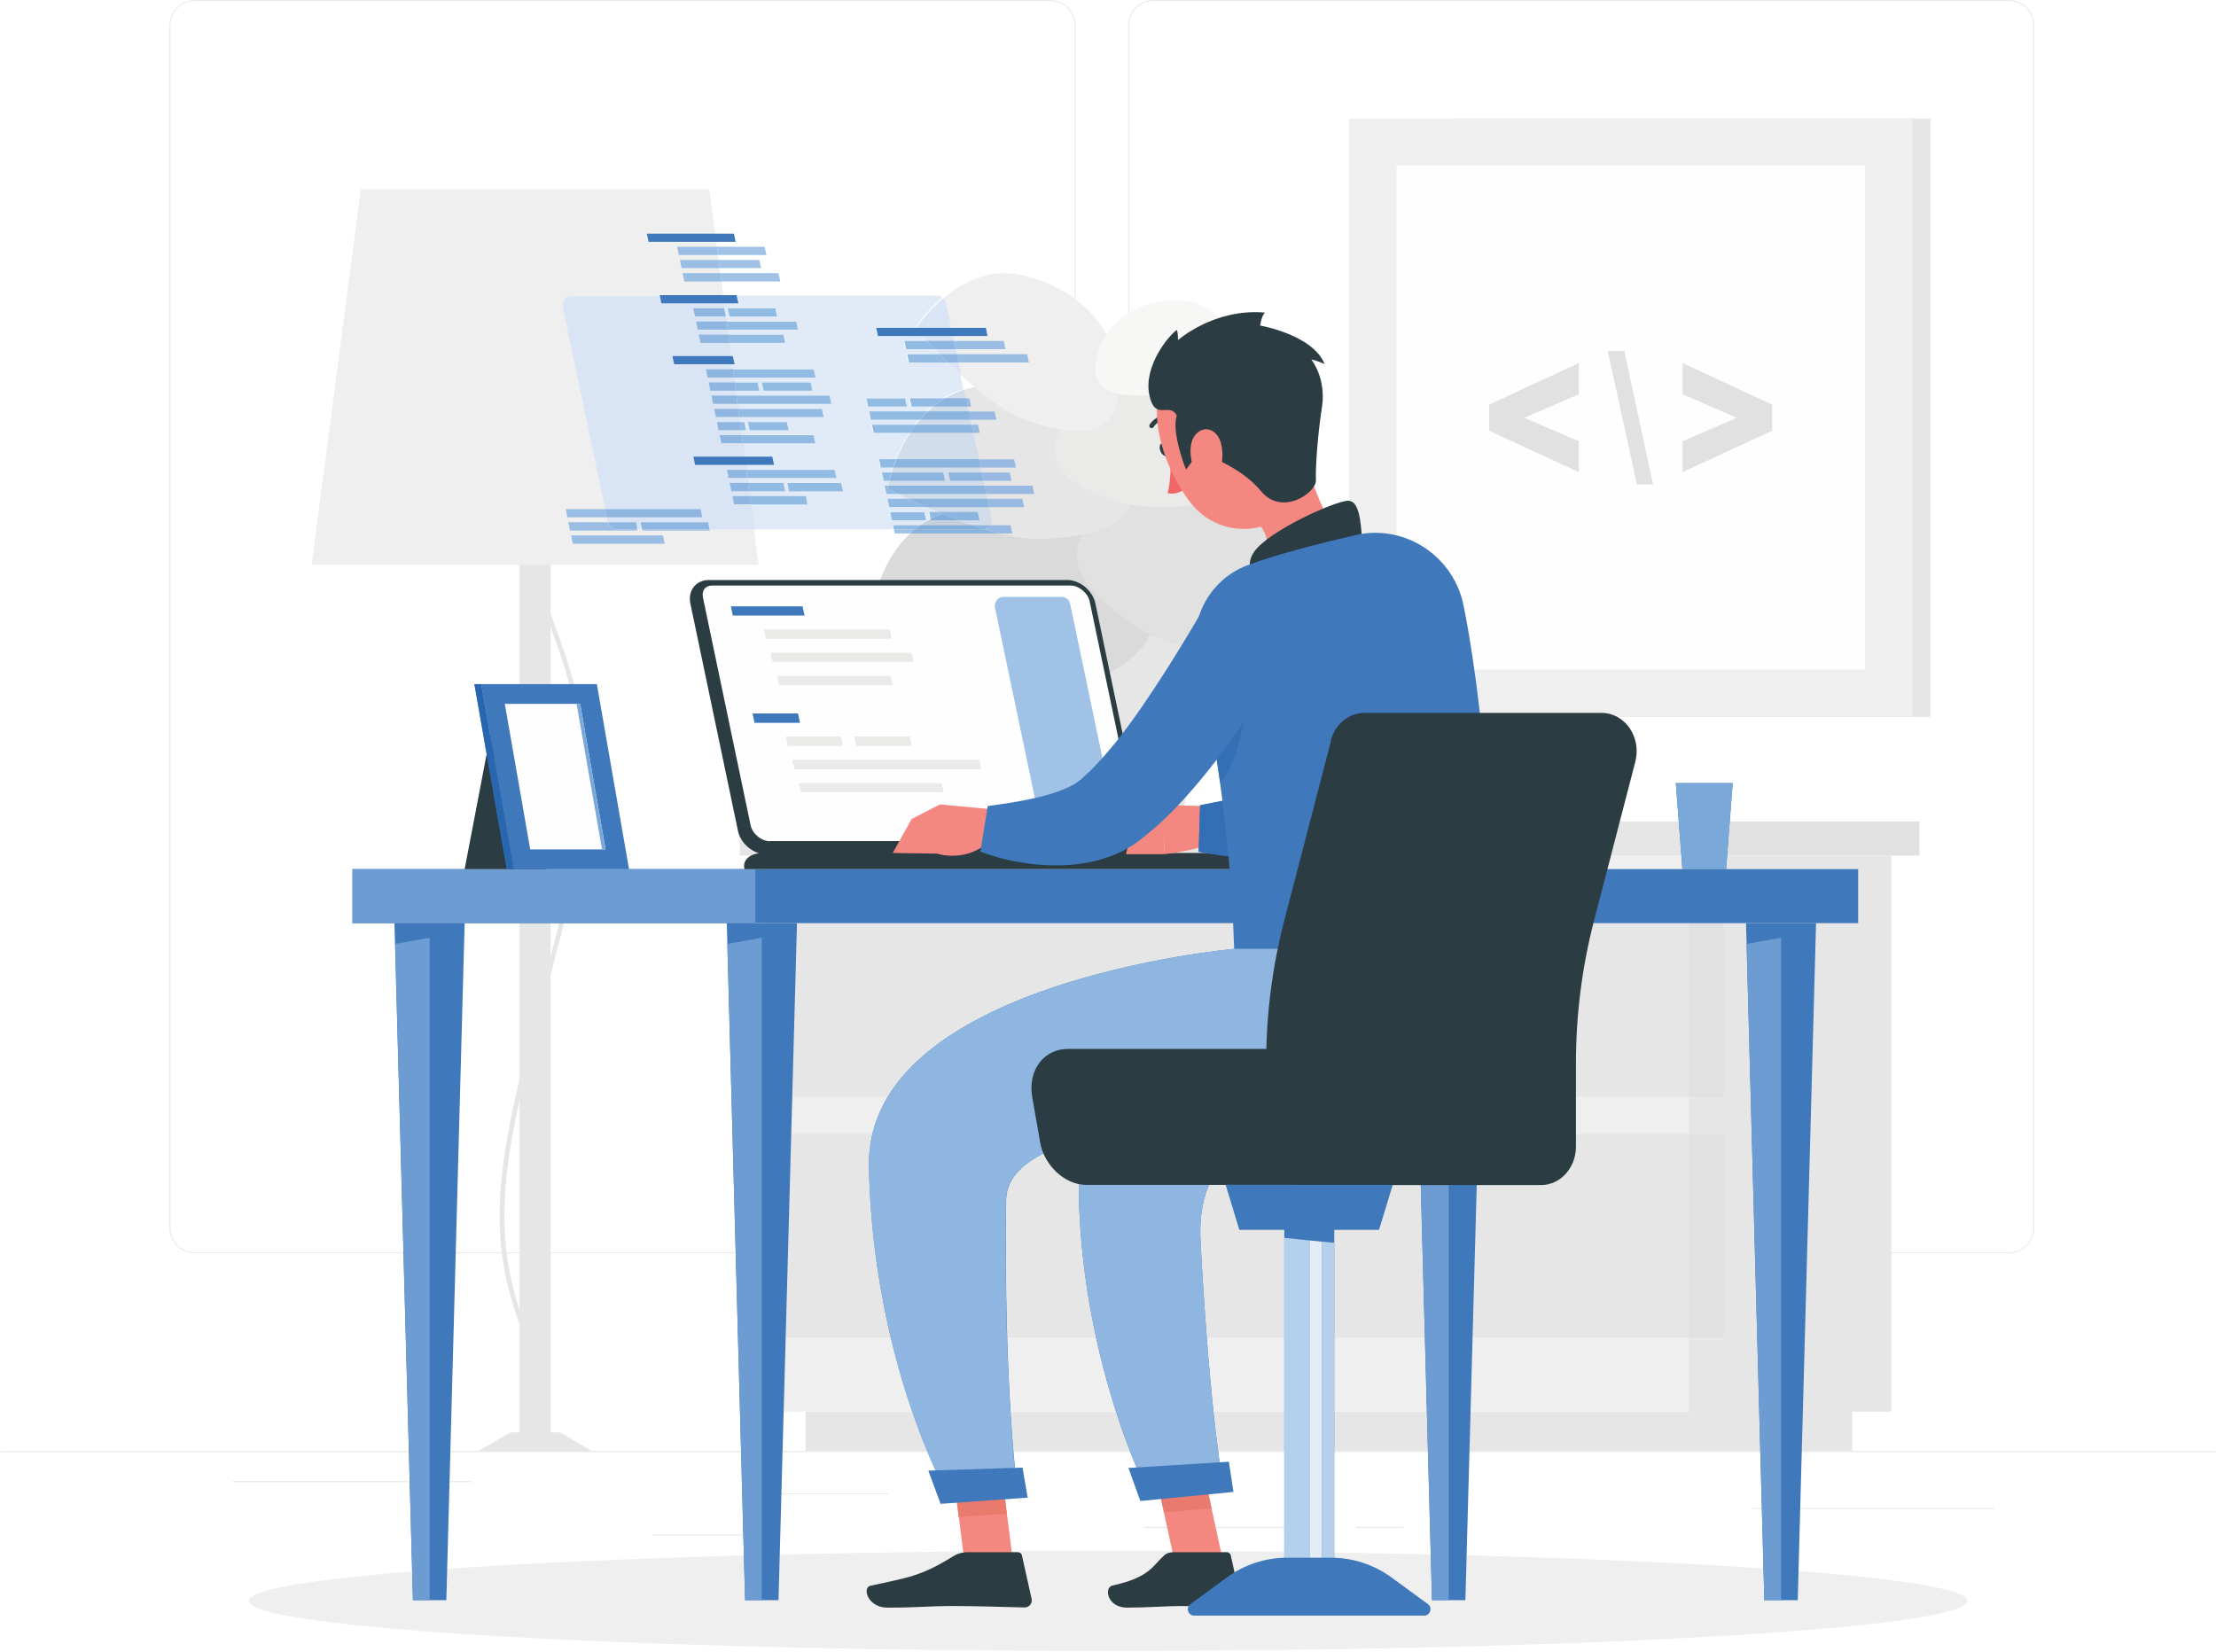
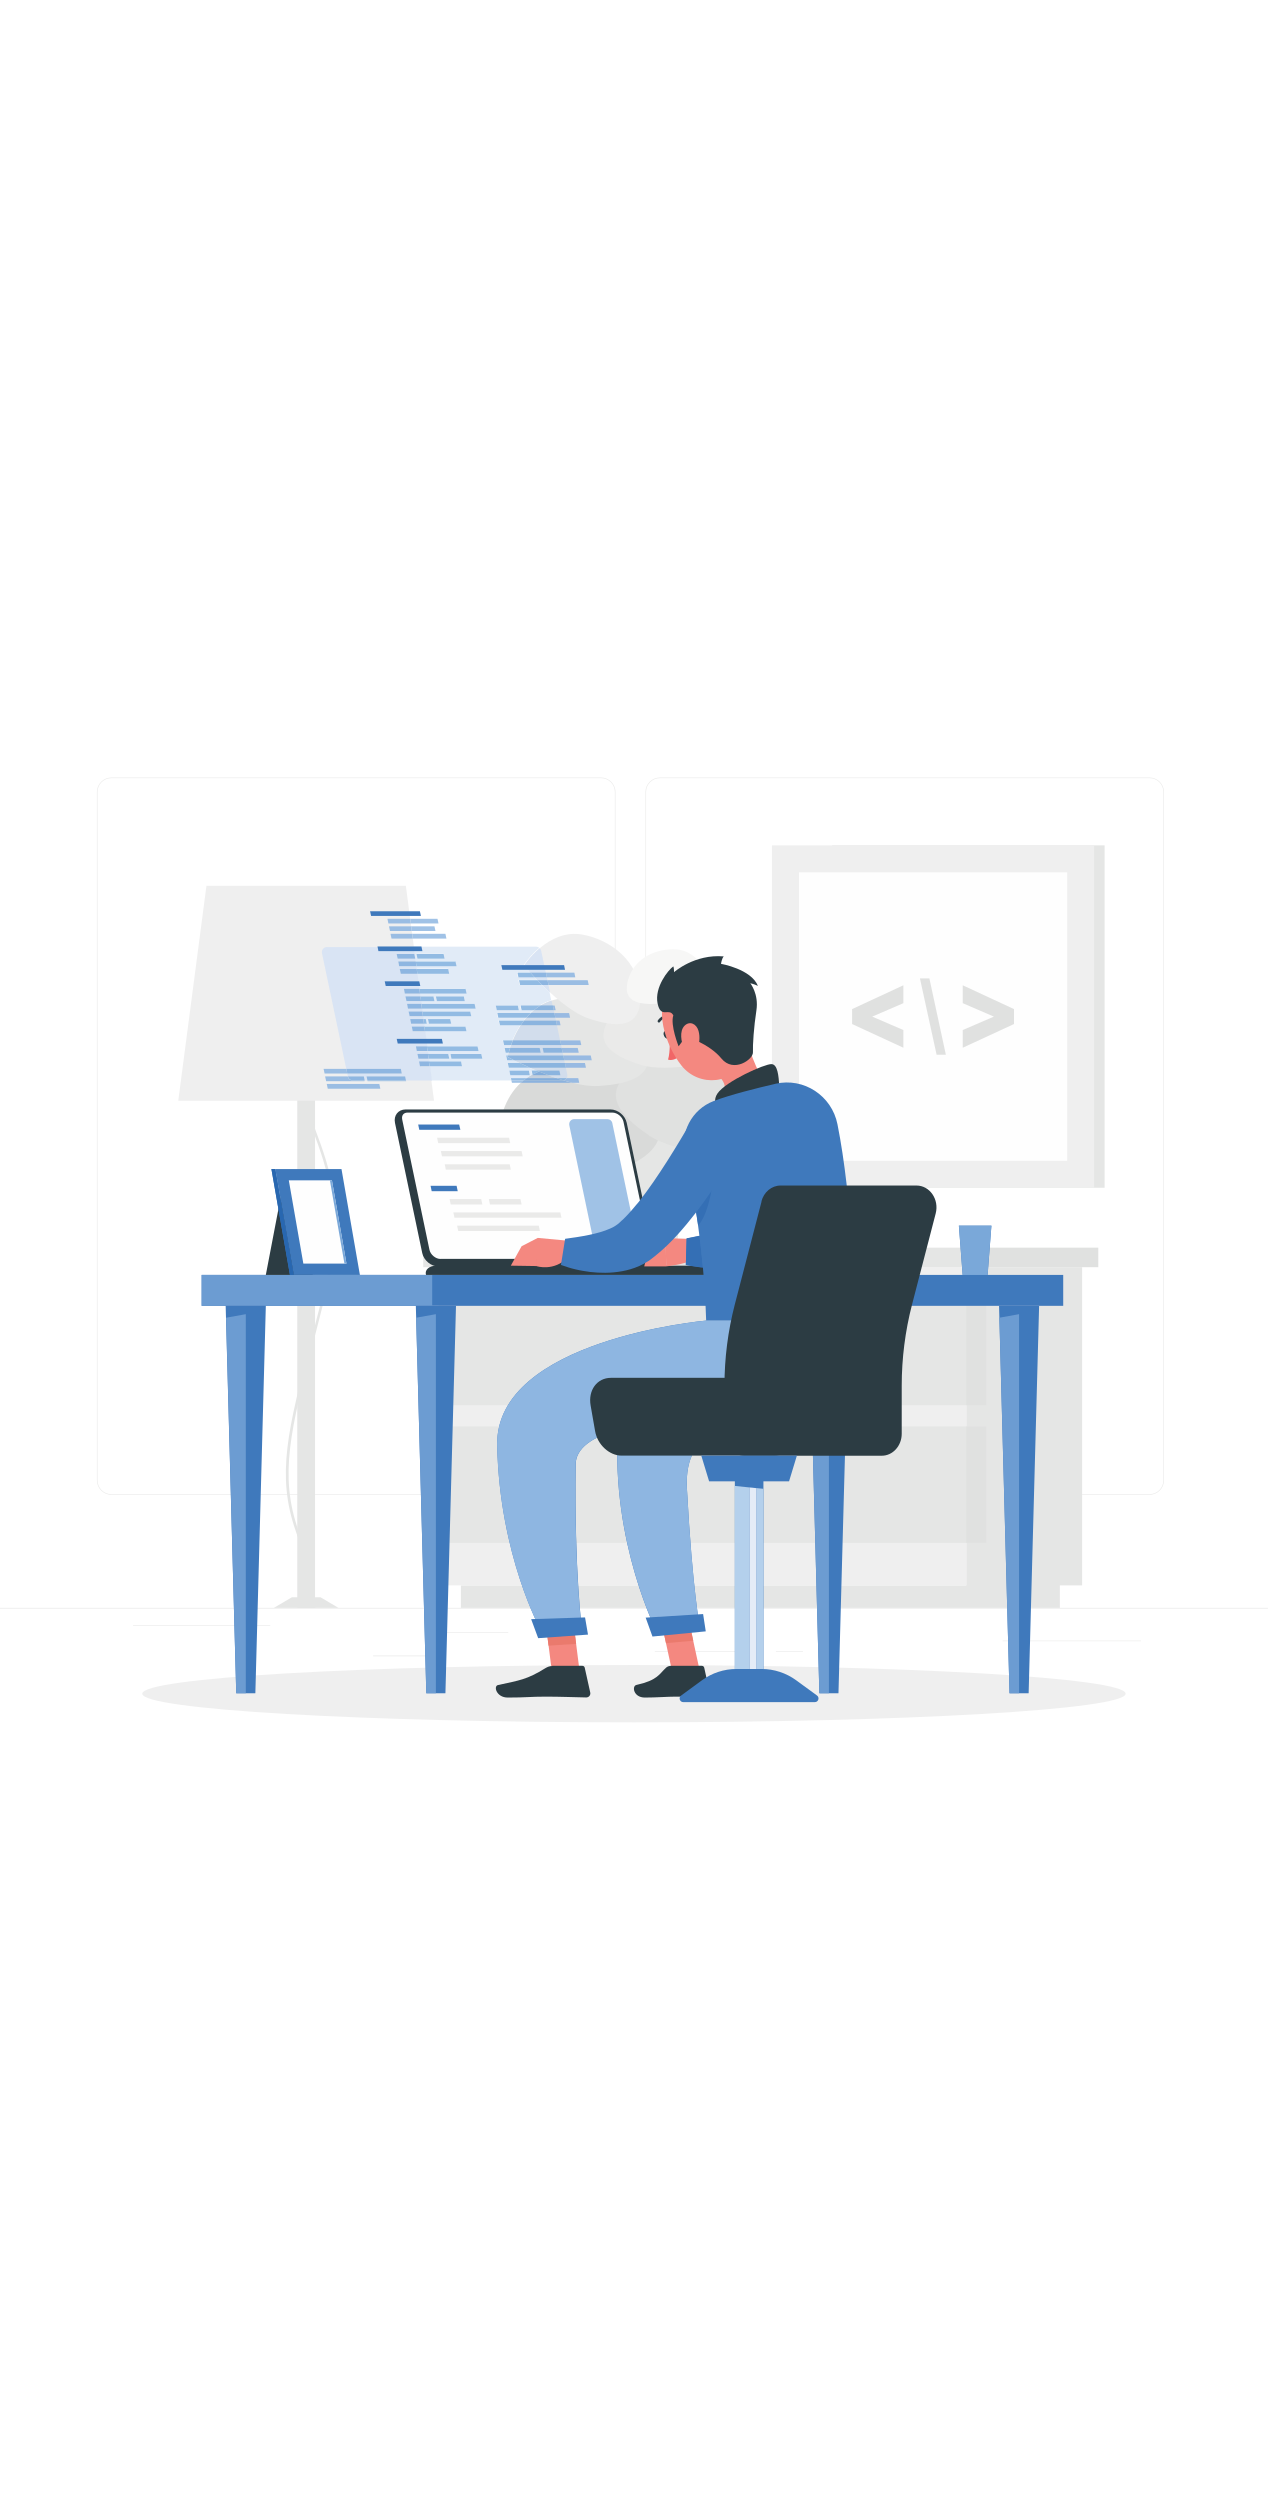
- <svg xmlns="http://www.w3.org/2000/svg" xml:space="preserve" width="152.151" height="30mm" style="shape-rendering:geometricPrecision;text-rendering:geometricPrecision;image-rendering:optimizeQuality;fill-rule:evenodd;clip-rule:evenodd" viewBox="0 0 124.68 92.92">
+ <svg xmlns="http://www.w3.org/2000/svg" xml:space="preserve" width="152.151" height="300" style="shape-rendering:geometricPrecision;text-rendering:geometricPrecision;image-rendering:optimizeQuality;fill-rule:evenodd;clip-rule:evenodd" viewBox="0 0 124.68 92.92">
  <g id="Camada_x0020_1">
    <g id="_1486708944064">
      <path style="fill:#eaeae9;fill-rule:nonzero" d="M0 81.72h124.68v-.07H0zM10.95.06c-.75 0-1.36.61-1.36 1.36v67.69c0 .75.61 1.36 1.36 1.36H59.1c.75 0 1.36-.61 1.36-1.36V1.42c0-.75-.61-1.36-1.36-1.36H10.95zM59.1 70.53H10.95c-.78 0-1.42-.64-1.42-1.42V1.42c0-.78.64-1.42 1.42-1.42H59.1c.78 0 1.42.64 1.42 1.42v67.69c0 .78-.64 1.42-1.42 1.42zM64.89.06c-.75 0-1.36.61-1.36 1.36v67.69c0 .75.61 1.36 1.36 1.36h48.15c.75 0 1.36-.61 1.36-1.36V1.42c0-.75-.61-1.36-1.36-1.36H64.89zm48.15 70.47H64.89c-.78 0-1.42-.64-1.42-1.42V1.42c0-.78.64-1.42 1.42-1.42h48.15c.78 0 1.42.64 1.42 1.42v67.69c0 .78-.64 1.42-1.42 1.42zM43.5 84.09h6.48v-.06H43.5zM13.08 83.41h13.49v-.06H13.08zM36.69 86.41h6.56v-.07h-6.56zM64.39 85.99h9.69v-.06h-9.69zM76.3 85.99h2.66v-.06H76.3zM98.59 84.93h13.6v-.06h-13.6z" />
      <path style="fill:#e5e6e5;" d="M95.02 79.44h11.39V48.15H95.02zM45.32 81.65h58.9v-2.21h-58.9z" />
      <path style="fill:#efefef;" d="M43.13 79.44h51.89V48.15H43.13z" />
      <path style="fill:#e5e6e5;" d="M43.13 61.72h52.09V50.27H43.13zM43.13 75.26h52.09V63.81H43.13z" />
      <path style="fill:#e0e1e0;" d="M95.02 61.72h1.97V50.27h-1.97zM95.02 75.26h1.97V63.81h-1.97z" />
      <path style="fill:#e5e6e5;" d="M41.62 48.15h53.4v-1.92h-53.4z" />
      <path style="fill:#e0e1e0;" d="M95.02 48.15H108v-1.92H95.02z" />
      <path style="fill:#e5e6e5;" d="M81.83 40.34h26.79V6.67H81.83z" />
      <path style="fill:#efefef;" d="M75.91 40.34h31.68V6.67H75.91z" />
      <path style="fill:#fefefe;fill-rule:nonzero" d="M78.57 37.69h26.37V9.32H78.57z" />
      <path style="fill:#e0e1e0;" d="m94.67 26.57 5.04-2.33v-1.47l-5.04-2.34v1.76l3.06 1.32-3.06 1.32zM91.39 19.75h-.93l1.64 7.51h.91zM88.83 24.83l-3.06-1.32 3.06-1.32v-1.76l-5.04 2.34v1.47l5.04 2.33z" />
      <path style="fill:#e5e6e5;" d="M29.23 81.65h1.75V24.5h-1.75z" />
      <path style="fill:#e5e6e5;" d="m28.86 81.26-.05-.24c.02 0 .48-.11.83-.73.46-.81.73-2.53-.54-6.14-1.96-5.56-.79-10.05 1.54-19 .41-1.56.86-3.32 1.34-5.23 1.79-7.15.13-11.58-1.19-15.15-1.03-2.77-1.85-4.95-.8-7.48l.23.1c-1 2.44-.21 4.58.81 7.3 1.34 3.6 3.01 8.07 1.2 15.29-.48 1.91-.94 3.68-1.34 5.23-2.31 8.9-3.47 13.36-1.54 18.86 1.31 3.71 1 5.51.51 6.36-.41.71-.97.83-.99.84z" />
      <path style="fill:#e5e6e5;" d="M26.93 81.65h6.35l-1.76-1.04H28.7z" />
      <path style="fill:#efefef;" d="M17.53 31.78h25.15l-2.77-21.13H20.3z" />
      <path style="fill:#e5e6e5;" d="M54.83 35.27h13.43l-1.77 10.96H56.6z" />
      <path d="M60.22 38.83c3.66-1.32 6.47-3.31 3.33-7.34-3.14-4.03-8-4.01-11.27-2.23-4.18 2.27-3.34 8.84-3.34 8.84s7.62 2.05 11.28.73z" style="fill:#d9dad9;fill-rule:nonzero" />
      <path style="fill:#e0e1e0;" d="M63.78 35.16c-2.8-1.91-4.79-4.11-1.54-6.44s7.26-1.13 9.66 1.03c3.07 2.76 1.3 7.6 1.3 7.6s-6.63-.28-9.43-2.18z" />
      <path style="fill:#e5e6e5;" d="M58.85 30.33c3.28-.2 6.02-1.05 4.47-4.6-1.55-3.55-5.48-4.54-8.56-3.93-3.92.77-4.85 5.68-4.85 5.68s5.65 3.05 8.93 2.85z" />
      <path style="fill:#eaeae9;fill-rule:nonzero" d="M62.96 28.24c-2.73-.88-4.86-2.19-2.78-4.86 2.08-2.66 5.61-2.65 8.08-1.47 3.15 1.5 2.87 5.85 2.87 5.85s-5.44 1.36-8.16.48z" />
      <path style="fill:#efefef;" d="M57.86 23.69c2.72.9 5.22 1.09 5.11-2.29-.11-3.38-2.97-5.45-5.66-5.95-3.43-.64-5.76 3.04-5.76 3.04s3.59 4.3 6.31 5.19z" />
      <path d="M64.76 22.24c-1.95.13-3.63-.16-2.99-2.37.64-2.21 2.88-3.09 4.74-2.97 2.37.16 3.29 2.98 3.29 2.98s-3.1 2.23-5.05 2.36z" style="fill:#f7f7f6;fill-rule:nonzero" />
      <path style="fill:#efefef;" d="M110.69 90.09c0 1.56-21.65 2.82-48.35 2.82-26.7 0-48.35-1.26-48.35-2.82 0-1.56 21.65-2.82 48.35-2.82 26.7 0 48.35 1.26 48.35 2.82z" />
      <path style="fill:#3f79bc;fill-rule:nonzero" d="M19.83 51.95h84.72v-3.04H19.83z" />
      <path style="fill:#6c9cd2;" d="M42.5 51.95H19.83v-3.04H42.5z" />
      <path style="fill:#3f79bc;fill-rule:nonzero" d="M42.86 51.95h-1.97l1.03 38.1h1.88l1.04-38.1z" />
      <path style="fill:#6c9cd2;" d="M42.86 90.05h-.94l-1-36.93 1.94-.35z" />
      <path style="fill:#3f79bc;fill-rule:nonzero" d="M24.17 51.95h-1.98l1.04 38.1h1.88l1.03-38.1z" />
      <path style="fill:#6c9cd2;" d="M24.17 90.05h-.94l-1-36.93 1.94-.35z" />
      <path style="fill:#3f79bc;fill-rule:nonzero" d="M100.21 51.95h-1.97l1.03 38.1h1.88l1.03-38.1z" />
      <path style="fill:#fefefe;fill-rule:nonzero" d="m99.22 88.27-.09-3.33.09 3.33zm-.09-3.39-.09-3.16.09 3.16z" />
      <path style="fill:#eaeceb;" d="M99.04 81.72v-.07zM99.13 84.93v-.06z" />
      <path style="fill:#efefef;" d="m98.98 79.44-.71-26.32zM99.04 81.65l-.06-2.21z" />
      <path style="fill:#fefefe;fill-rule:nonzero" d="M100.21 90.05h-.94l-.05-1.78.05 1.78z" />
      <path style="fill:#6c9cd2;" d="M100.21 90.05h-.94l-.05-1.78-.09-3.34v-.06l-.09-3.15v-.07l-.06-2.21-.71-26.32 1.94-.35z" />
      <path style="fill:#3f79bc;fill-rule:nonzero" d="M81.51 51.95h-1.97l1.03 38.1h1.88l1.04-38.1z" />
      <path style="fill:#fefefe;fill-rule:nonzero" d="m80.5 87.47-.15-5.75z" />
      <path style="fill:#eaeceb;" d="M80.35 81.72v-.07z" />
      <path style="fill:#efefef;" d="m80.35 81.65-.06-2.21z" />
      <path style="fill:#fefefe;fill-rule:nonzero" d="m80.29 79.44-.11-4.18.11 4.18zm-.42-15.63-.03-.95.03.95z" />
      <path style="fill:#efefef;" d="m80.17 75.26-.31-11.45z" />
      <path style="fill:#fefefe;fill-rule:nonzero" d="M81.51 90.05h-.94l-.07-2.58.07 2.58z" />
      <path style="fill:#6c9cd2;" d="M81.51 90.05h-.94l-.07-2.57-.16-5.76v-.06l-.06-2.21-.11-4.18-.31-11.45-.03-.95c.59-.12 1.16-.28 1.68-.48v27.67z" />
      <path style="fill:#2c3c43;" d="M60.04 32.64H39.88c-.72 0-1.19.59-1.04 1.32l2.68 12.8c.15.72.87 1.32 1.59 1.32h20.16c.72 0 1.19-.59 1.04-1.32l-2.68-12.8c-.15-.72-.87-1.32-1.59-1.32z" />
      <path style="fill:#fefefe;fill-rule:nonzero" d="M43.31 47.34c-.47 0-.98-.42-1.08-.9l-2.68-12.81c-.04-.2-.01-.37.09-.5.1-.12.25-.18.43-.18h20.16c.47 0 .98.42 1.08.9l2.68 12.8c.04.2.01.38-.09.5-.1.12-.25.18-.43.18H43.31z" />
      <path style="fill:#a0c2e6;fill-rule:nonzero;" d="M62.27 46.71H59c-.23 0-.44-.16-.48-.39l-2.54-12.13c-.06-.31.17-.6.48-.6h3.27c.23 0 .44.16.48.39l2.54 12.13c.06.31-.17.6-.48.6z" />
      <path style="fill:#3f79bc;fill-rule:nonzero" d="m41.23 34.64-.11-.52h4.03l.12.52z" />
      <path style="fill:#eaeae9;fill-rule:nonzero" d="m43.09 35.95-.11-.53h7.08l.11.53zM43.46 37.25l-.11-.52h7.94l.11.52zM43.84 38.56l-.11-.53h6.39l.11.53z" />
      <path style="fill:#3f79bc;fill-rule:nonzero" d="m42.45 40.68-.11-.53h2.56l.11.53z" />
      <path style="fill:#eaeae9;fill-rule:nonzero" d="m44.32 41.98-.11-.53h3.11l.11.53zM48.18 41.98l-.11-.53h3.11l.11.53zM44.69 43.29l-.11-.53H55.1l.11.53zM45.06 44.59l-.11-.52h8.03l.11.52z" />
      <path style="fill:#2c3c43;" d="M69.45 48H42.93c-.72 0-1.19.41-1.04.91h29.15c-.15-.5-.87-.91-1.59-.91z" />
      <path d="M50.29 29.79h-7.87l-.18-1.4h3.2l-.1-.46h-3.16l-.04-.28h2.04l-.1-.47h-2.01l-.04-.28h5.02l-.1-.47h-4.98l-.19-1.48h4.08l-.1-.47h-4.04l-.04-.28h.28l-.1-.46h-.24l-.04-.28h4.75l-.1-.47h-4.71l-.04-.28h5.27l-.1-.46h-5.24l-.04-.28h1.32l-.1-.47H41.3l-.04-.28h4.58l-.1-.47H41.2l-.19-1.48h3.12l-.1-.47h-3.09l-.04-.28h3.94l-.1-.47h-3.9l-.19-1.42H52.7c.12 0 .24.04.32.12a8.63 8.63 0 0 0-1.53 1.71s.23.27.61.69h-1.27l.1.47h1.6c.08.09.17.18.26.28h-1.81l.1.47h2.17c.25.24.51.5.79.75l.16.78c-.4.12-.76.29-1.09.49h-1.97l.1.47h1.22c-.11.09-.21.18-.31.28h-3.29l.1.47h2.76c-.08.09-.15.18-.22.28h-2.48l.1.46h2.05c-.33.51-.58 1.02-.77 1.48h-.97l.1.47h.7c-.03.1-.07.19-.09.28h-.54l.1.47h.31c-.03.11-.05.21-.07.28h-.18l.1.47h.67c.16.08.35.17.57.28h-1.18l.1.47h2.09c.2.09.42.18.64.28h-.49l.08.41c-.03.01-.05.03-.08.04-.17.09-.33.19-.48.29h-1.56l.05.23zm-.2-.98.1.47h1.92l-.1-.47h-1.92zm-5.79-1.64.1.47h3.03l-.1-.47H44.3zm-2.22-3.43.1.46h2.19l-.1-.46h-2.19zm8.94-.87-.1-.47h-2.17l.1.47h2.17zm-8.16-1.36.1.47h2.75l-.1-.47h-2.75zm.86-3.71-.1-.46h-2.67l.1.46h2.67z" style="fill:#e1ebf7;fill-rule:nonzero" />
      <path style="fill:#d9e4f4;fill-rule:nonzero" d="M42.42 29.79h-2.5l-.08-.4h-3.8l.08.4h-.27l-.08-.4h-1.56l-.06-.28h5.36l-.1-.46h-5.36l-2.39-11.38c-.06-.31.17-.6.48-.6h8.55l.19 1.42h-1.73l.1.47h1.7l.04.28h-1.67l.1.47h1.64l.19 1.48h-1.52l.1.47h1.49l.04.28H39.9l.1.47h1.43l.04.28h-1.41l.1.46h1.37l.04.28h-1.35l.1.47h1.31l.04.28h-1.29l.1.46h1.26l.04.28h-1.24l.1.47h1.2l.19 1.48h-1.08l.1.47h1.05l.04.28h-1.03l.1.47h.99l.04.28h-.97l.1.46h.93l.18 1.4zm-1.59-11.98-.1-.46h-1.74l.1.46h1.74z" />
      <path d="M54.71 29.56H51.8c.15-.1.31-.2.48-.29.03-.01.05-.03.08-.04l.01.06h1.56c.25.1.51.19.78.28z" style="fill:#c5d0dd;fill-rule:nonzero" />
      <path d="M55.72 29.56h-1.01c-.26-.09-.52-.18-.78-.28h1.18l-.1-.47h-2.25c-.22-.09-.44-.19-.64-.28h3.52l.14.66c.03.13 0 .26-.06.36zm-.17-1.48h-4.44c-.21-.1-.4-.2-.57-.28h4.94l.06.28zm-.16-.74h-5.43c.02-.07.04-.16.07-.28h3.14l-.1-.47h-2.9c.03-.09.06-.18.09-.28h4.92l.06.28h-1.87l.1.47h1.87l.06.28zm-.31-1.48h-4.64c.19-.46.44-.98.77-1.48h3.56l.31 1.48zm-.41-1.95h-3.13l.22-.28h2.85l.06.28zm-.16-.74H52.2c.1-.1.2-.19.31-.28h1.95l.06.28zm-.16-.74h-1.2c.33-.2.7-.37 1.09-.49l.1.49z" style="fill:#d2ddec;fill-rule:nonzero" />
      <path style="fill:#d9e4f4;fill-rule:nonzero" d="M54.09 21.15c-.28-.25-.54-.51-.79-.75h.63l.16.75zm-.26-1.22h-.99c-.09-.1-.18-.19-.26-.28h1.2l.06.28zm-.16-.74h-1.53c-.38-.42-.61-.69-.61-.69s.56-.88 1.53-1.71c.08.07.14.16.16.27l.45 2.12z" />
      <path style="fill:#3f79bc;fill-rule:nonzero" d="M41.54 17.07h-4.33l-.09-.46h4.32z" />
      <path style="fill:#8eb6e1;" d="M40.83 17.81H39.1l-.1-.46h1.74z" />
      <path style="fill:#92bbe3;fill-rule:nonzero" d="M43.72 17.81h-2.67l-.1-.46h2.67zM44.89 18.55h-3.94l-.06-.46h3.9z" />
      <path style="fill:#8eb6e1;" d="M40.95 18.55h-1.7l-.09-.46h1.73z" />
      <path style="fill:#92bbe3;fill-rule:nonzero" d="M44.17 19.3h-3.13l-.06-.47h3.09z" />
      <path style="fill:#8eb6e1;" d="M41.04 19.3h-1.63l-.1-.47h1.67z" />
      <path style="fill:#92bbe3;fill-rule:nonzero" d="M47.43 27.65h-3.04l-.09-.47h3.03z" />
      <path style="fill:#3f79bc;fill-rule:nonzero" d="M43.55 26.16h-4.44l-.1-.46h4.44z" />
      <path style="fill:#92bbe3;fill-rule:nonzero" d="M45.43 28.39h-3.19l-.07-.47h3.17z" />
      <path style="fill:#8eb6e1;" d="M42.24 28.39h-.94l-.09-.47h.96z" />
      <path style="fill:#92bbe3;fill-rule:nonzero" d="M44.18 27.65h-2.04l-.06-.47h2z" />
      <path style="fill:#8eb6e1;" d="M42.14 27.65h-.99l-.1-.47h1.03z" />
      <path style="fill:#92bbe3;fill-rule:nonzero" d="M47.06 26.9h-5.02l-.06-.46h4.98z" />
      <path style="fill:#8eb6e1;" d="M42.04 26.9h-1.05l-.09-.46h1.08z" />
      <path style="fill:#3f79bc;fill-rule:nonzero" d="M41.39 13.61h-4.9l-.1-.46h4.9z" />
      <path style="fill:#a0c2e6;fill-rule:nonzero;" d="M43.9 15.84h-3.31l-.06-.47h3.27z" />
      <path style="fill:#9abde3;" d="M40.59 15.84H38.5l-.1-.47h2.13z" />
      <path style="fill:#a0c2e6;fill-rule:nonzero;" d="M42.82 15.09h-2.33l-.06-.46h2.29z" />
      <path style="fill:#9abde3;" d="M40.49 15.09h-2.14l-.1-.46h2.18z" />
      <path style="fill:#a0c2e6;fill-rule:nonzero;" d="M43.12 14.35H40.4l-.06-.46h2.68z" />
      <path style="fill:#9abde3;" d="M40.4 14.35h-2.21l-.09-.46h2.24z" />
      <path style="fill:#3f79bc;fill-rule:nonzero" d="M41.33 20.5h-3.4l-.1-.46h3.4z" />
      <path style="fill:#92bbe3;fill-rule:nonzero" d="M46.77 22.73h-5.28l-.06-.47h5.24z" />
      <path style="fill:#8eb6e1;" d="M41.49 22.73h-1.37l-.09-.47h1.4z" />
      <path style="fill:#92bbe3;fill-rule:nonzero" d="M42.72 21.99H41.4l-.06-.47h1.28z" />
      <path style="fill:#8eb6e1;" d="M41.4 21.99h-1.43l-.1-.47h1.47z" />
      <path style="fill:#92bbe3;fill-rule:nonzero" d="M45.71 21.99h-2.75l-.1-.47h2.75zM45.88 21.25H41.3l-.06-.47h4.54z" />
      <path style="fill:#8eb6e1;" d="M41.3 21.25h-1.49l-.09-.47h1.52z" />
      <path style="fill:#92bbe3;fill-rule:nonzero" d="M45.87 24.95h-4.08l-.06-.46h4.04z" />
      <path style="fill:#8eb6e1;" d="M41.79 24.95h-1.2l-.1-.46h1.24z" />
      <path style="fill:#92bbe3;fill-rule:nonzero" d="M41.97 24.21h-.28l-.06-.46h.24z" />
      <path style="fill:#8eb6e1;" d="M41.69 24.21h-1.26l-.09-.46h1.29z" />
      <path style="fill:#92bbe3;fill-rule:nonzero" d="M44.37 24.21h-2.19l-.1-.46h2.19zM46.34 23.47h-4.75l-.06-.46h4.71z" />
      <path style="fill:#8eb6e1;" d="M41.59 23.47h-1.31l-.1-.46h1.35z" />
      <path style="fill:#92bbe3;fill-rule:nonzero" d="M51.02 22.88h-2.17l-.1-.46h2.17z" />
      <path style="fill:#98bae2;" d="M54.64 22.88h-.18l-.1-.46h.18z" />
      <path style="fill:#92bbe3;fill-rule:nonzero" d="M52.51 22.88h-1.22l-.1-.47h1.97c-.23.14-.45.3-.65.47z" />
      <path style="fill:#8bb4df;" d="M54.46 22.88h-1.95c.2-.17.42-.32.65-.47h1.2l.1.47z" />
      <path style="fill:#98bae2;" d="M56.06 23.62h-1.45l-.1-.46h1.45z" />
      <path style="fill:#92bbe3;fill-rule:nonzero" d="M51.76 23.62H49l-.1-.47h3.29c-.16.15-.3.31-.44.47z" />
      <path style="fill:#8bb4df;" d="M54.61 23.62h-2.85c.14-.16.28-.32.44-.47h2.31l.1.47z" />
      <path style="fill:#98bae2;" d="M55.12 24.36h-.35l-.1-.46h.35z" />
      <path style="fill:#92bbe3;fill-rule:nonzero" d="M51.21 24.36h-2.05l-.1-.46h2.48c-.12.15-.23.31-.33.46z" />
      <path style="fill:#8bb4df;" d="M54.77 24.36h-3.56c.1-.16.21-.31.33-.46h3.13l.1.46z" />
      <path style="fill:#9abde3;" d="M57.89 20.4h-3.95l-.1-.47h3.95z" />
      <path style="fill:#92bbe3;fill-rule:nonzero" d="M53.31 20.4h-2.17l-.1-.47h1.81c.14.15.3.31.46.47z" />
      <path style="fill:#8eb6e1;" d="M53.94 20.4h-.63c-.16-.16-.31-.32-.46-.47h.99l.1.47z" />
      <path style="fill:#9abde3;" d="M56.57 19.65h-2.79l-.1-.46h2.8z" />
      <path style="fill:#92bbe3;fill-rule:nonzero" d="M52.58 19.65h-1.6l-.1-.47h1.27c.13.14.27.3.43.47z" />
      <path style="fill:#8eb6e1;" d="M53.78 19.65h-1.2c-.16-.17-.3-.33-.43-.47h1.53l.1.47z" />
      <path style="fill:#3f79bc;fill-rule:nonzero" d="M55.47 18.45H49.3l.1.46h6.16z" />
      <path style="fill:#98bae2;" d="M58.19 27.8h-2.7l-.1-.47h2.7z" />
      <path style="fill:#92bbe3;fill-rule:nonzero" d="M50.54 27.8h-.67l-.1-.47h.18c-.02.09-.03.15-.03.15s.23.12.62.32z" />
      <path style="fill:#8bb4df;" d="M55.49 27.8h-4.94c-.39-.2-.62-.32-.62-.32l.03-.15h5.43l.1.47z" />
      <path style="fill:#92bbe3;fill-rule:nonzero" d="M50.03 27.06h-.31l-.1-.47h.54c-.06.18-.1.33-.14.47z" />
      <path style="fill:#8bb4df;" d="M53.17 27.06h-3.14c.04-.13.08-.29.14-.47h2.9l.1.47z" />
      <path style="fill:#98bae2;" d="M56.91 27.06h-1.58l-.1-.47h1.58z" />
      <path style="fill:#8bb4df;" d="M55.33 27.06h-1.87l-.1-.47h1.87z" />
      <path style="fill:#98bae2;" d="M57.16 26.31h-1.98l-.1-.46h1.98z" />
      <path style="fill:#92bbe3;fill-rule:nonzero" d="M50.26 26.31h-.7l-.1-.47h.97c-.07.16-.13.32-.18.47z" />
      <path style="fill:#8bb4df;" d="M55.18 26.31h-4.92c.05-.15.11-.3.18-.47h4.64l.1.47z" />
      <path style="fill:#a0c2e6;fill-rule:nonzero;" d="M51.22 30.02h-.88l-.05-.23h1.2c-.09.07-.18.15-.27.23z" />
      <path d="M56.28 30.02h-5.07c.09-.08.18-.16.27-.23h3.81c.04 0 .07 0 .1-.01.29.09.59.17.88.24z" style="fill:#8cb2de;fill-rule:nonzero" />
      <path style="fill:#98bae2;" d="M56.95 30.02h-.66c-.29-.07-.59-.15-.88-.24.13-.03.25-.11.32-.22h1.13l.1.47z" />
      <path style="fill:#92bbe3;fill-rule:nonzero" d="M51.49 29.79h-1.2l-.05-.23h1.56c-.11.07-.21.15-.31.23z" />
      <path style="fill:#83addb;fill-rule:nonzero" d="M55.3 29.79h-3.81c.1-.08.21-.16.31-.23h2.91c.23.08.46.15.69.22-.03.01-.07.01-.1.01z" />
      <path style="fill:#8bb4df;" d="M55.4 29.78c-.23-.07-.46-.14-.69-.22h1.01c-.07.11-.18.19-.32.22z" />
      <path style="fill:#92bbe3;fill-rule:nonzero" d="M52.1 29.28h-1.92l-.09-.46h1.92zM52.36 29.22l-.08-.41h.49c.08.03.16.07.24.1-.22.1-.43.2-.64.31z" />
      <path style="fill:#83addb;fill-rule:nonzero" d="M53.93 29.28h-1.56l-.01-.06c.21-.11.42-.21.64-.31.3.12.61.25.93.37z" />
      <path style="fill:#8bb4df;" d="M55.11 29.28h-1.18c-.32-.12-.63-.24-.93-.37-.08-.03-.16-.07-.24-.1h2.25l.1.47z" />
      <path style="fill:#98bae2;" d="M57.62 28.54h-1.98l-.09-.47h1.97z" />
      <path style="fill:#92bbe3;fill-rule:nonzero" d="M52.12 28.54h-2.09l-.1-.47h1.18c.3.14.64.3 1.01.47z" />
      <path style="fill:#8bb4df;" d="M55.64 28.54h-3.52c-.37-.17-.71-.32-1.01-.47h4.44l.1.47z" />
      <path style="fill:#9abde3;" d="M37.4 30.6h-5.17l-.1-.47h5.17zM35.87 29.86h-3.8l-.1-.47h2.23v.01c.05.23.25.39.48.39h1.16l.01.07z" />
      <path style="fill:#8eb6e1;" d="M35.86 29.79H34.7c-.23 0-.44-.16-.48-.39v-.01h1.56l.08.4z" />
      <path style="fill:#9abde3;" d="M39.94 29.86h-3.8l-.01-.07h3.79z" />
      <path style="fill:#8eb6e1;" d="M39.92 29.79h-3.79l-.09-.4h3.8z" />
      <path style="fill:#9abde3;" d="M34.15 29.11h-2.23l-.1-.46h2.24z" />
      <path style="fill:#8eb6e1;" d="M39.51 29.11h-5.36l-.09-.46h5.36z" />
      <path style="fill:#3f79bc;fill-rule:nonzero" d="M97.49 44.07h-3.2l.37 4.84h2.46z" />
      <path style="fill:#7aa8d9;" d="M97.12 48.91h-2.46l-.37-4.84h3.2l-.17 2.16-.15 1.92z" />
      <path style="fill:#2c3c43;" d="M27.71 40.7h4.61l-1.58 8.21h-4.6z" />
      <path style="fill:#3f79bc;fill-rule:nonzero" d="M33.58 38.5h-6.51l1.82 10.41h6.5z" />
      <path style="fill:#3f79bc;fill-rule:nonzero" d="M26.69 38.5h.38l1.82 10.41h-.38z" />
      <path style="fill:#2867b0;fill-rule:nonzero" d="M28.89 48.91h-.38L26.69 38.5h.38z" />
      <path style="fill:#fefefe;fill-rule:nonzero" d="m29.83 47.8-1.43-8.19h4.24l1.43 8.19z" />
      <path style="fill:#7aa8d9;" d="M34.07 47.8h-.2l-1.43-8.19h.2z" />
      <path style="fill:#2c3c43;" d="M65.77 25.19c.09.2.06.41-.07.47s-.31-.05-.4-.25c-.09-.2-.06-.41.07-.47s.31.05.4.25z" />
      <path d="M65.85 25.59s.08 1.36-.16 2.15c.51.17 1.04-.26 1.04-.26l-.87-1.89z" style="fill:#f16667;fill-rule:nonzero" />
      <path style="fill:#2c3c43;" d="M65.8 23.55c-.02.02-.05.03-.07.03-.57.03-.81.43-.82.45-.04.06-.12.08-.18.05-.06-.04-.08-.11-.05-.18.01-.02.32-.54 1.03-.58.07 0 .13.05.14.12 0 .04-.02.08-.05.11z" />
      <path style="fill:#f48880;" d="M73.12 24.89c.77 2.67 1.63 4.74 2.68 5.92 0 0 .02 2.1-3.56 3.1-3.93 1.1-2.42-1.43-2.42-1.43 2-1.11 1.8-2.79.3-3.42l2.99-4.16z" />
      <path style="fill:#2c3c43;" d="M76.63 30.3c-.07-.98-.16-2.09-.76-2.12-.66-.03-4.5 1.68-5.32 2.89-.82 1.21.78 2.39.78 2.39l5.31-3.17z" />
      <path style="fill:#f48880;" d="m68.77 45.4-3.32-.11.06 2.78s2.89-.3 3.02-1.06l.24-1.61z" />
      <path style="fill:#f48880;" d="m63.7 46.65-.35 1.42h2.16l-.05-2.78z" />
      <path style="fill:#3f79bc;fill-rule:nonzero" d="m82.08 33.85-.07.71c-.02.23-.05.45-.08.68-.06.45-.13.9-.21 1.35-.15.9-.34 1.79-.57 2.7-.23.9-.49 1.8-.83 2.71-.17.46-.35.91-.57 1.38-.21.46-.45.93-.75 1.41-.07.12-.15.24-.23.36-.08.12-.16.24-.26.36s-.18.24-.29.37l-.16.18c-.05.06-.11.12-.18.19a5.7 5.7 0 0 1-1.73 1.16c-1.11.49-2.12.68-3.1.78-.49.06-.97.08-1.44.09-.47.01-.94 0-1.4-.02-.46-.02-.92-.07-1.38-.12-.46-.06-.9-.13-1.39-.22l.08-2.61c1.6-.32 3.28-.64 4.71-1.12.36-.12.7-.25 1.01-.39.31-.14.59-.28.8-.43.21-.15.35-.29.36-.35l.07-.11c.03-.04.06-.1.09-.15.03-.05.06-.11.1-.18.03-.06.07-.12.1-.2.26-.55.52-1.25.72-1.98.2-.73.4-1.5.55-2.29.17-.78.3-1.59.44-2.39l.19-1.21.17-1.18 5.24.53z" />
      <path style="fill:#346fb5;" d="m69.12 48.19-.29-.03c-.46-.06-.9-.13-1.39-.22l.08-2.61c.42-.08.84-.17 1.26-.25.12.98.24 2.02.34 3.12z" />
      <path style="fill:#3f79bc;fill-rule:nonzero" d="M67.36 37.16c.8 3.34 1.84 8.93 2.08 16.25h14.6c.08-1.81-.22-11.96-1.69-19.32-.56-2.8-3.3-4.61-6.08-3.98-.02 0-.05.01-.07.02-1.82.42-4.44 1.08-5.98 1.67l-.06.02a4.563 4.563 0 0 0-2.79 5.34z" />
      <path style="fill:#346fb5;" d="M68.65 44.05c-.11-.78-.22-1.52-.34-2.22l1.91-2.85s-.38 3.82-1.57 5.07z" />
      <path style="fill:#f48880;" d="m56.18 45.58-3.3-.31-.11 2.78s1.7.56 3.08-.87l.33-1.59zM51.29 46.09 50.23 48l2.54.04.11-2.77z" />
      <path style="fill:#3f79bc;fill-rule:nonzero" d="M72.84 35.89c-.23.44-.43.82-.66 1.22-.22.39-.45.79-.69 1.17-.47.78-.96 1.54-1.47 2.3-1.03 1.51-2.13 2.98-3.42 4.4-.64.71-1.35 1.4-2.17 2.06-.1.08-.21.16-.32.25-.11.08-.2.16-.36.26-.15.1-.29.18-.44.26-.15.08-.29.15-.44.22-.59.26-1.16.42-1.72.52-1.11.2-2.14.18-3.12.07-.49-.07-.97-.14-1.45-.26-.24-.05-.47-.12-.7-.19-.24-.07-.45-.15-.72-.24l.41-2.57c1.57-.21 3.26-.48 4.43-1.01.29-.12.54-.27.73-.42.09-.07.18-.14.24-.21.02-.02.1-.09.15-.14.06-.06.12-.11.19-.17.5-.49 1-1.07 1.5-1.68.98-1.24 1.91-2.62 2.81-4.03.45-.71.89-1.42 1.32-2.14l.64-1.08.62-1.06 4.64 2.49z" />
      <path style="fill:#f48880;" d="M68.83 87.94H66.1l-1.37-6.32h2.73z" />
      <path style="fill:#2c3c43;" d="M65.95 87.35h3.07c.11 0 .21.08.23.19l.54 2.43c.06.25-.14.49-.4.49-1.07-.02-1.59-.08-2.94-.08-.83 0-1.89.09-3.04.09-1.12 0-1.3-1.13-.83-1.24 2.1-.46 2.25-1.09 2.92-1.7.12-.11.28-.17.44-.17z" />
      <path style="fill:#c2c4c4;" d="m68.17 84.88-.24-1.07h.01l.23 1.07z" />
      <path style="fill:#ea7a6d;fill-rule:nonzero" d="m65.49 85.12-.22-1.03 2.66-.28.24 1.07z" />
      <path style="fill:#f48880;" d="M72.24 21.68c.98 2.52 1.69 3.95 1.03 5.78-.99 2.76-4.54 3.04-6.26.86-1.55-1.96-2.9-5.76-.95-7.85 1.92-2.06 5.19-1.32 6.17 1.21z" />
      <path style="fill:#2c3c43;" d="M67.45 25.46c-.41.55-.72.97-.72.97s-.84-2.09-.52-3.04c-.41-.81-1.23.38-1.55-1.19-.31-1.58 1.04-3.27 1.55-3.63.07.12.07.57.07.57s2.02-1.8 4.89-1.55c-.2.2-.27.73-.27.73s2.96.51 3.63 2.17c-.42-.2-.75-.26-.75-.26s.85 1.05.6 2.67c-.25 1.62-.37 3.41-.34 4.12.03.71-1.91 2.06-3.1.61-1.18-1.45-3.49-2.18-3.49-2.18z" />
      <path style="fill:#f48880;" d="M68.69 24.92c.17.62.08 1.28-.13 1.77-.32.73-.97.57-1.29-.08-.29-.59-.48-1.67.04-2.2.51-.51 1.18-.2 1.38.51z" />
      <path style="fill:#3f79bc;fill-rule:nonzero" d="M73.81 53.4S61.13 58 60.76 64.08c-.69 11.2 3.89 20.07 3.89 20.07l4.2-.45s-.75-3.61-1.3-13.76c-.7-12.75 20.95.3 16.49-16.55H73.81z" />
      <path style="fill:#8eb6e1;" d="M64.66 84.16s-3.97-7.67-3.97-17.76c0-.74.02-1.5.07-2.26 2.4-.69 5.55-1.04 8.66-1.23 5.46-.32 10.56-3.43 12.68-8.47l.43-1.03H73.8h10.23c.42 1.58.61 2.89.61 3.99 0 2.86-1.28 4.25-3.13 4.99-.52.21-1.08.36-1.68.48-5.06 1.03-12.3-.42-12.3 6.51 0 .19.01.39.02.59.56 10.15 1.3 13.76 1.3 13.76l-.92.1-2.67.28-.61.07z" />
      <path style="fill:#3f79bc;fill-rule:nonzero" d="m63.49 82.61.67 1.86 5.24-.51-.26-1.7z" />
      <path style="fill:#f48880;" d="M57.04 88.25h-2.73l-.8-6.32h2.73z" />
      <path style="fill:#2c3c43;" d="M54.29 87.35h2.98c.11 0 .21.08.23.19l.54 2.43c.06.25-.13.49-.39.49-1.08-.02-2.63-.08-3.98-.08-1.58 0-1.88.09-3.74.09-1.12 0-1.43-1.13-.96-1.23 2.13-.47 2.82-.52 4.66-1.66.2-.12.42-.21.66-.21z" />
      <path style="fill:#c2c4c4;" d="m56.65 85.19-.17-1.34.17 1.34z" />
      <path style="fill:#ea7a6d;fill-rule:nonzero" d="m53.94 85.37-.19-1.52h2.73l.17 1.34z" />
      <path style="fill:#3f79bc;fill-rule:nonzero" d="M69.44 53.4s-20.77 1.84-20.55 12.27c.23 10.85 4.29 18.17 4.29 18.17h4.06s-.77-5.63-.63-16.31c.04-3.2 6.51-4.26 12.82-4.63 5.46-.32 10.56-3.43 12.68-8.47l.43-1.03h-13.1z" />
      <path style="fill:#8eb6e1;" d="M57.23 83.85h-4.06s-4.05-7.32-4.29-18.17v-.17c0-10.28 20.55-12.11 20.55-12.11h13.1l-.43 1.03c-2.12 5.04-7.23 8.15-12.68 8.47-3.11.18-6.26.53-8.66 1.23-2.47.71-4.14 1.78-4.16 3.41-.01.87-.02 1.71-.02 2.51 0 9.05.65 13.8.65 13.8z" />
      <path style="fill:#3f79bc;fill-rule:nonzero" d="m52.23 82.76.69 1.87 4.9-.35-.29-1.69z" />
      <path style="fill:#2c3c43;" d="m74.89 41.68-2.64 10.16c-.67 2.59-1.01 5.27-1.01 7.97v4.72c0 1.19.88 2.16 1.96 2.16h13.51c1.08 0 1.96-.97 1.96-2.16v-4.72c0-2.69.34-5.37 1.01-7.97l2.33-8.97c.36-1.38-.58-2.75-1.89-2.75H76.76c-.88 0-1.65.64-1.89 1.57z" />
      <path style="fill:#2c3c43;" d="m58.08 61.76.44 2.52c.23 1.32 1.4 2.4 2.6 2.4h15.02c1.2 0 1.99-1.07 1.76-2.4l-.44-2.52c-.26-1.51-1.59-2.73-2.96-2.73H60.08c-1.37 0-2.27 1.22-2 2.73z" />
      <path style="fill:#3f79bc;fill-rule:nonzero" d="M77.59 69.21h-7.86l-.77-2.53h9.4zM72.26 88.01h2.81v-18.8h-2.81z" />
      <path style="fill:#b4d0ec;" d="M75.07 88.01h-.69V69.87l-.42-.04 1.1.11v18.07zm-1.36 0h-1.45V69.66l1.45.15v18.21zM73.96 69.83l-.25-.02z" />
      <path style="fill:#e4ecf7;fill-rule:nonzero" d="M74.38 88.01h-.67v-18.2l.25.02.42.05z" />
      <path style="fill:#3f79bc;fill-rule:nonzero" d="M80.12 90.92H67.19c-.35 0-.49-.44-.21-.65l2.05-1.5c.98-.72 2.17-1.11 3.4-1.11h2.46c1.22 0 2.41.39 3.4 1.11l2.05 1.5c.28.2.13.65-.21.65z" />
    </g>
  </g>
</svg>
